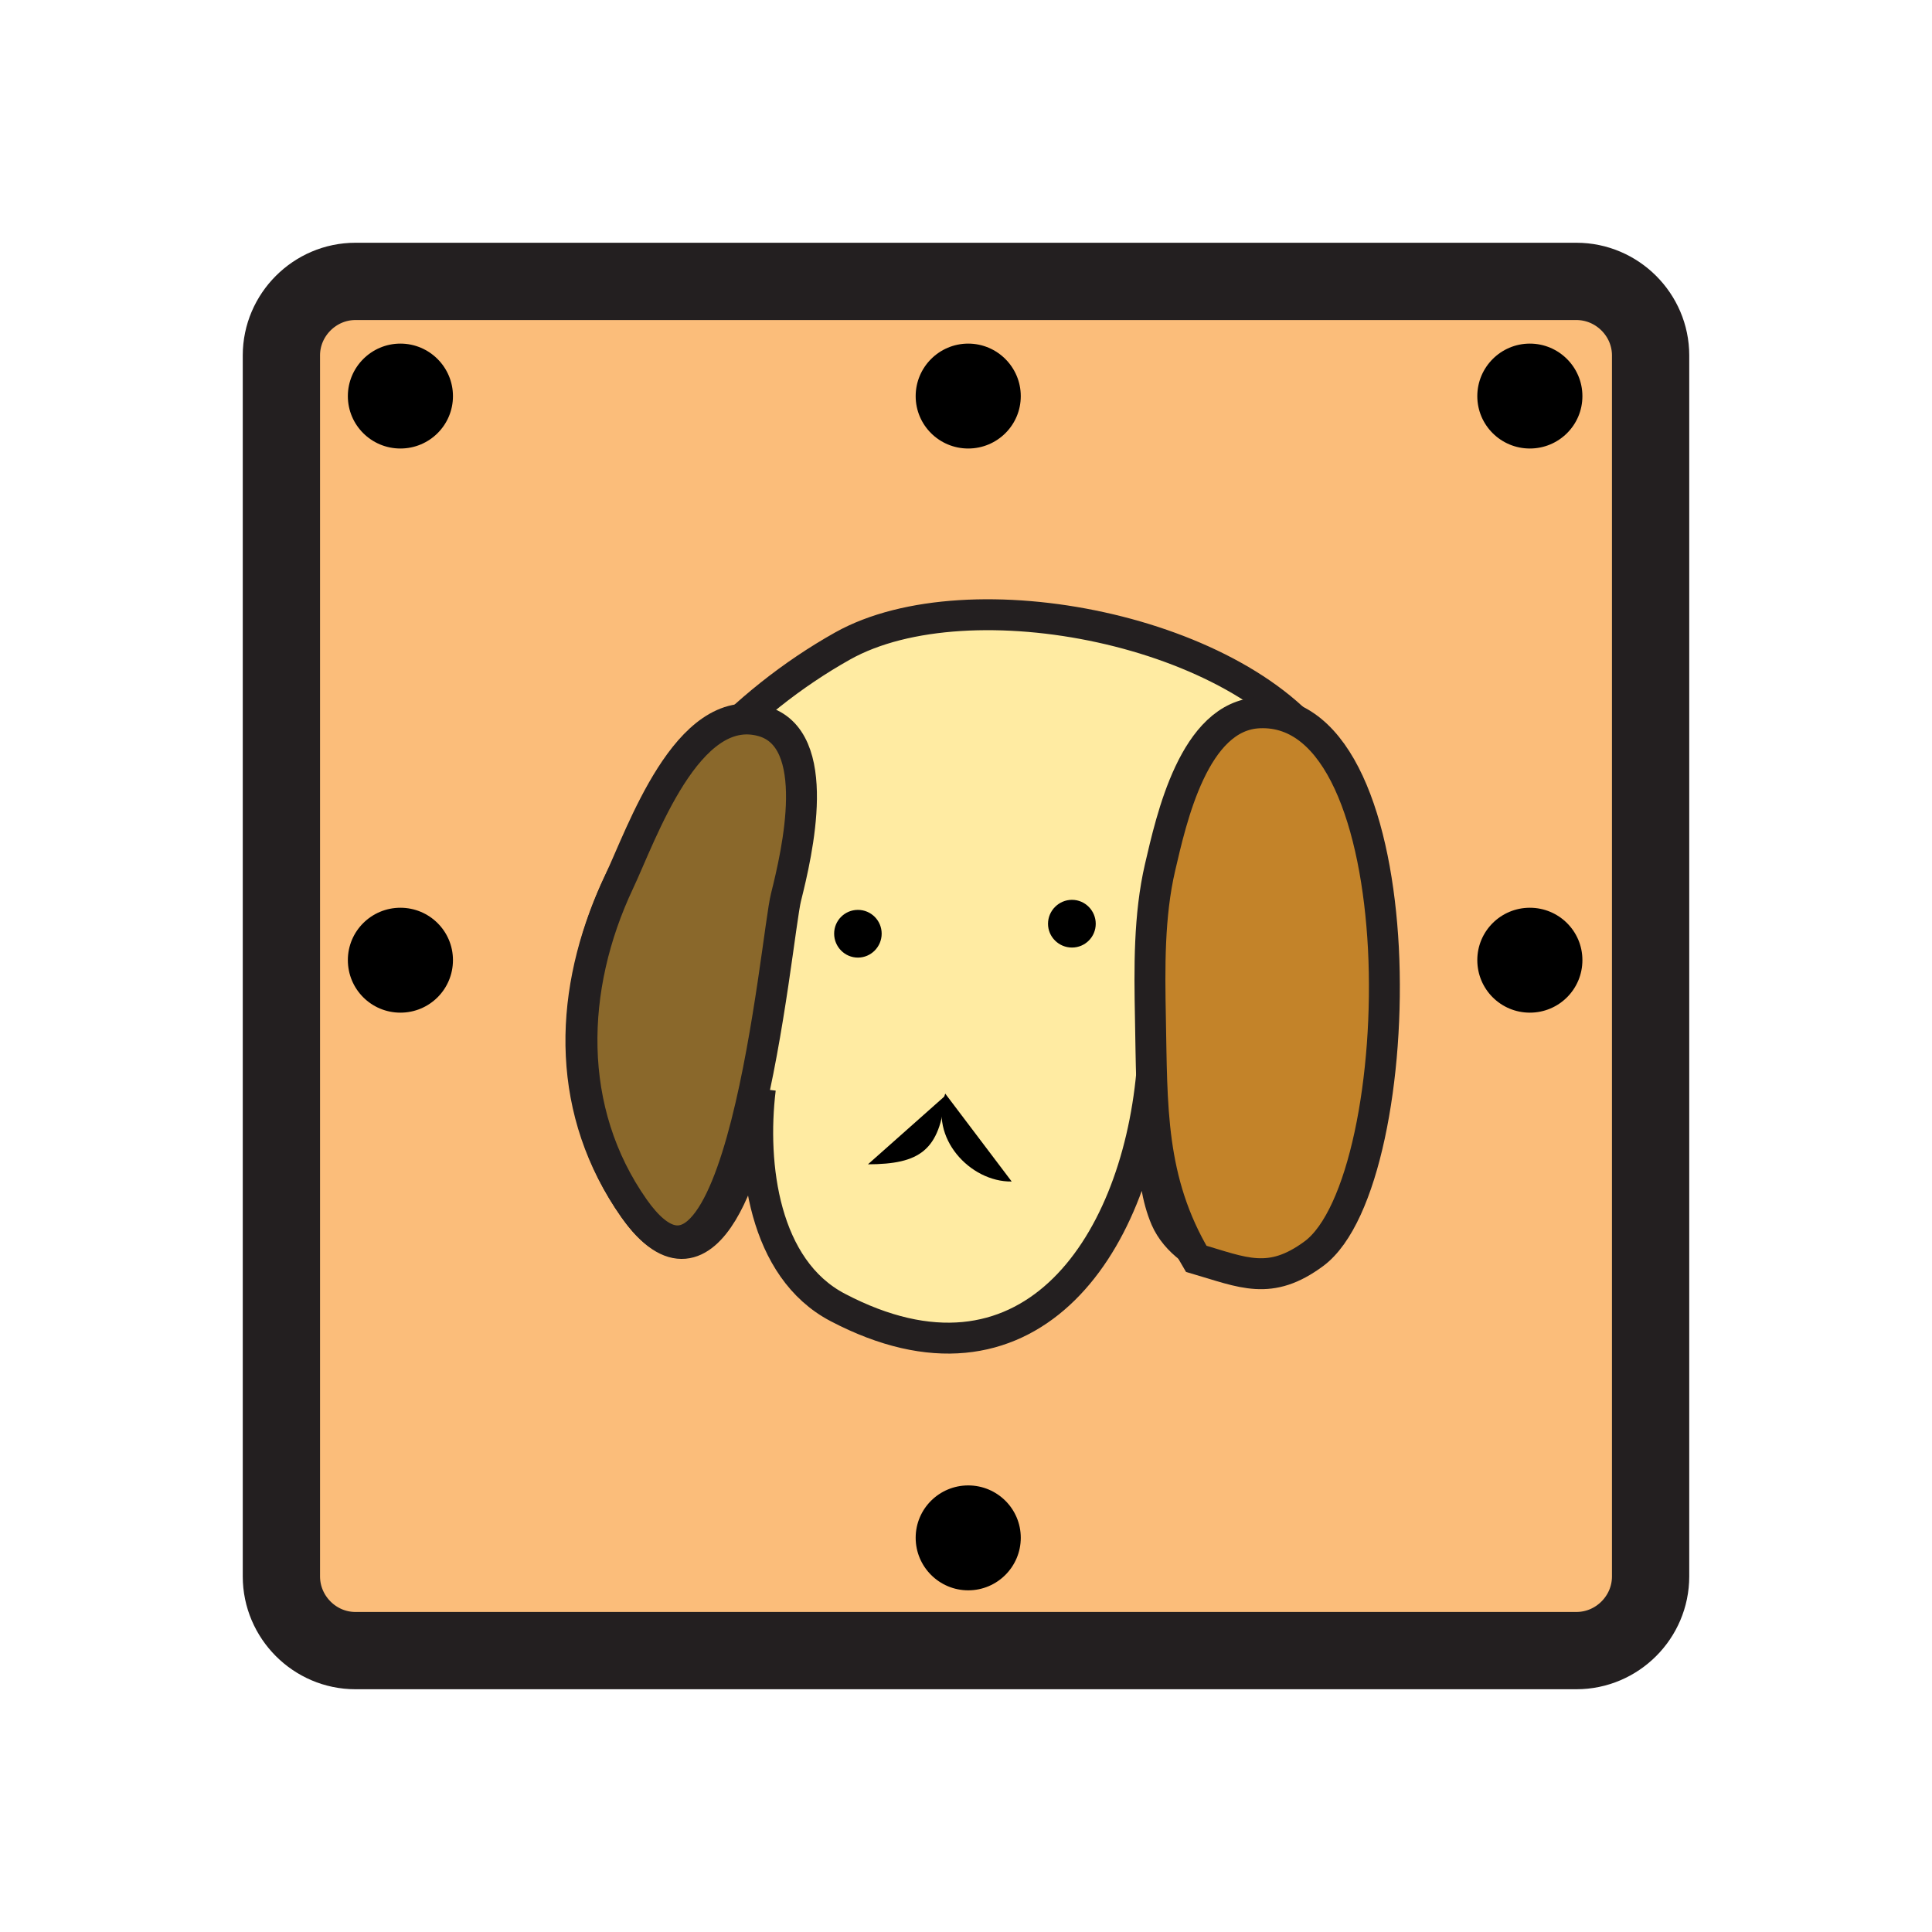
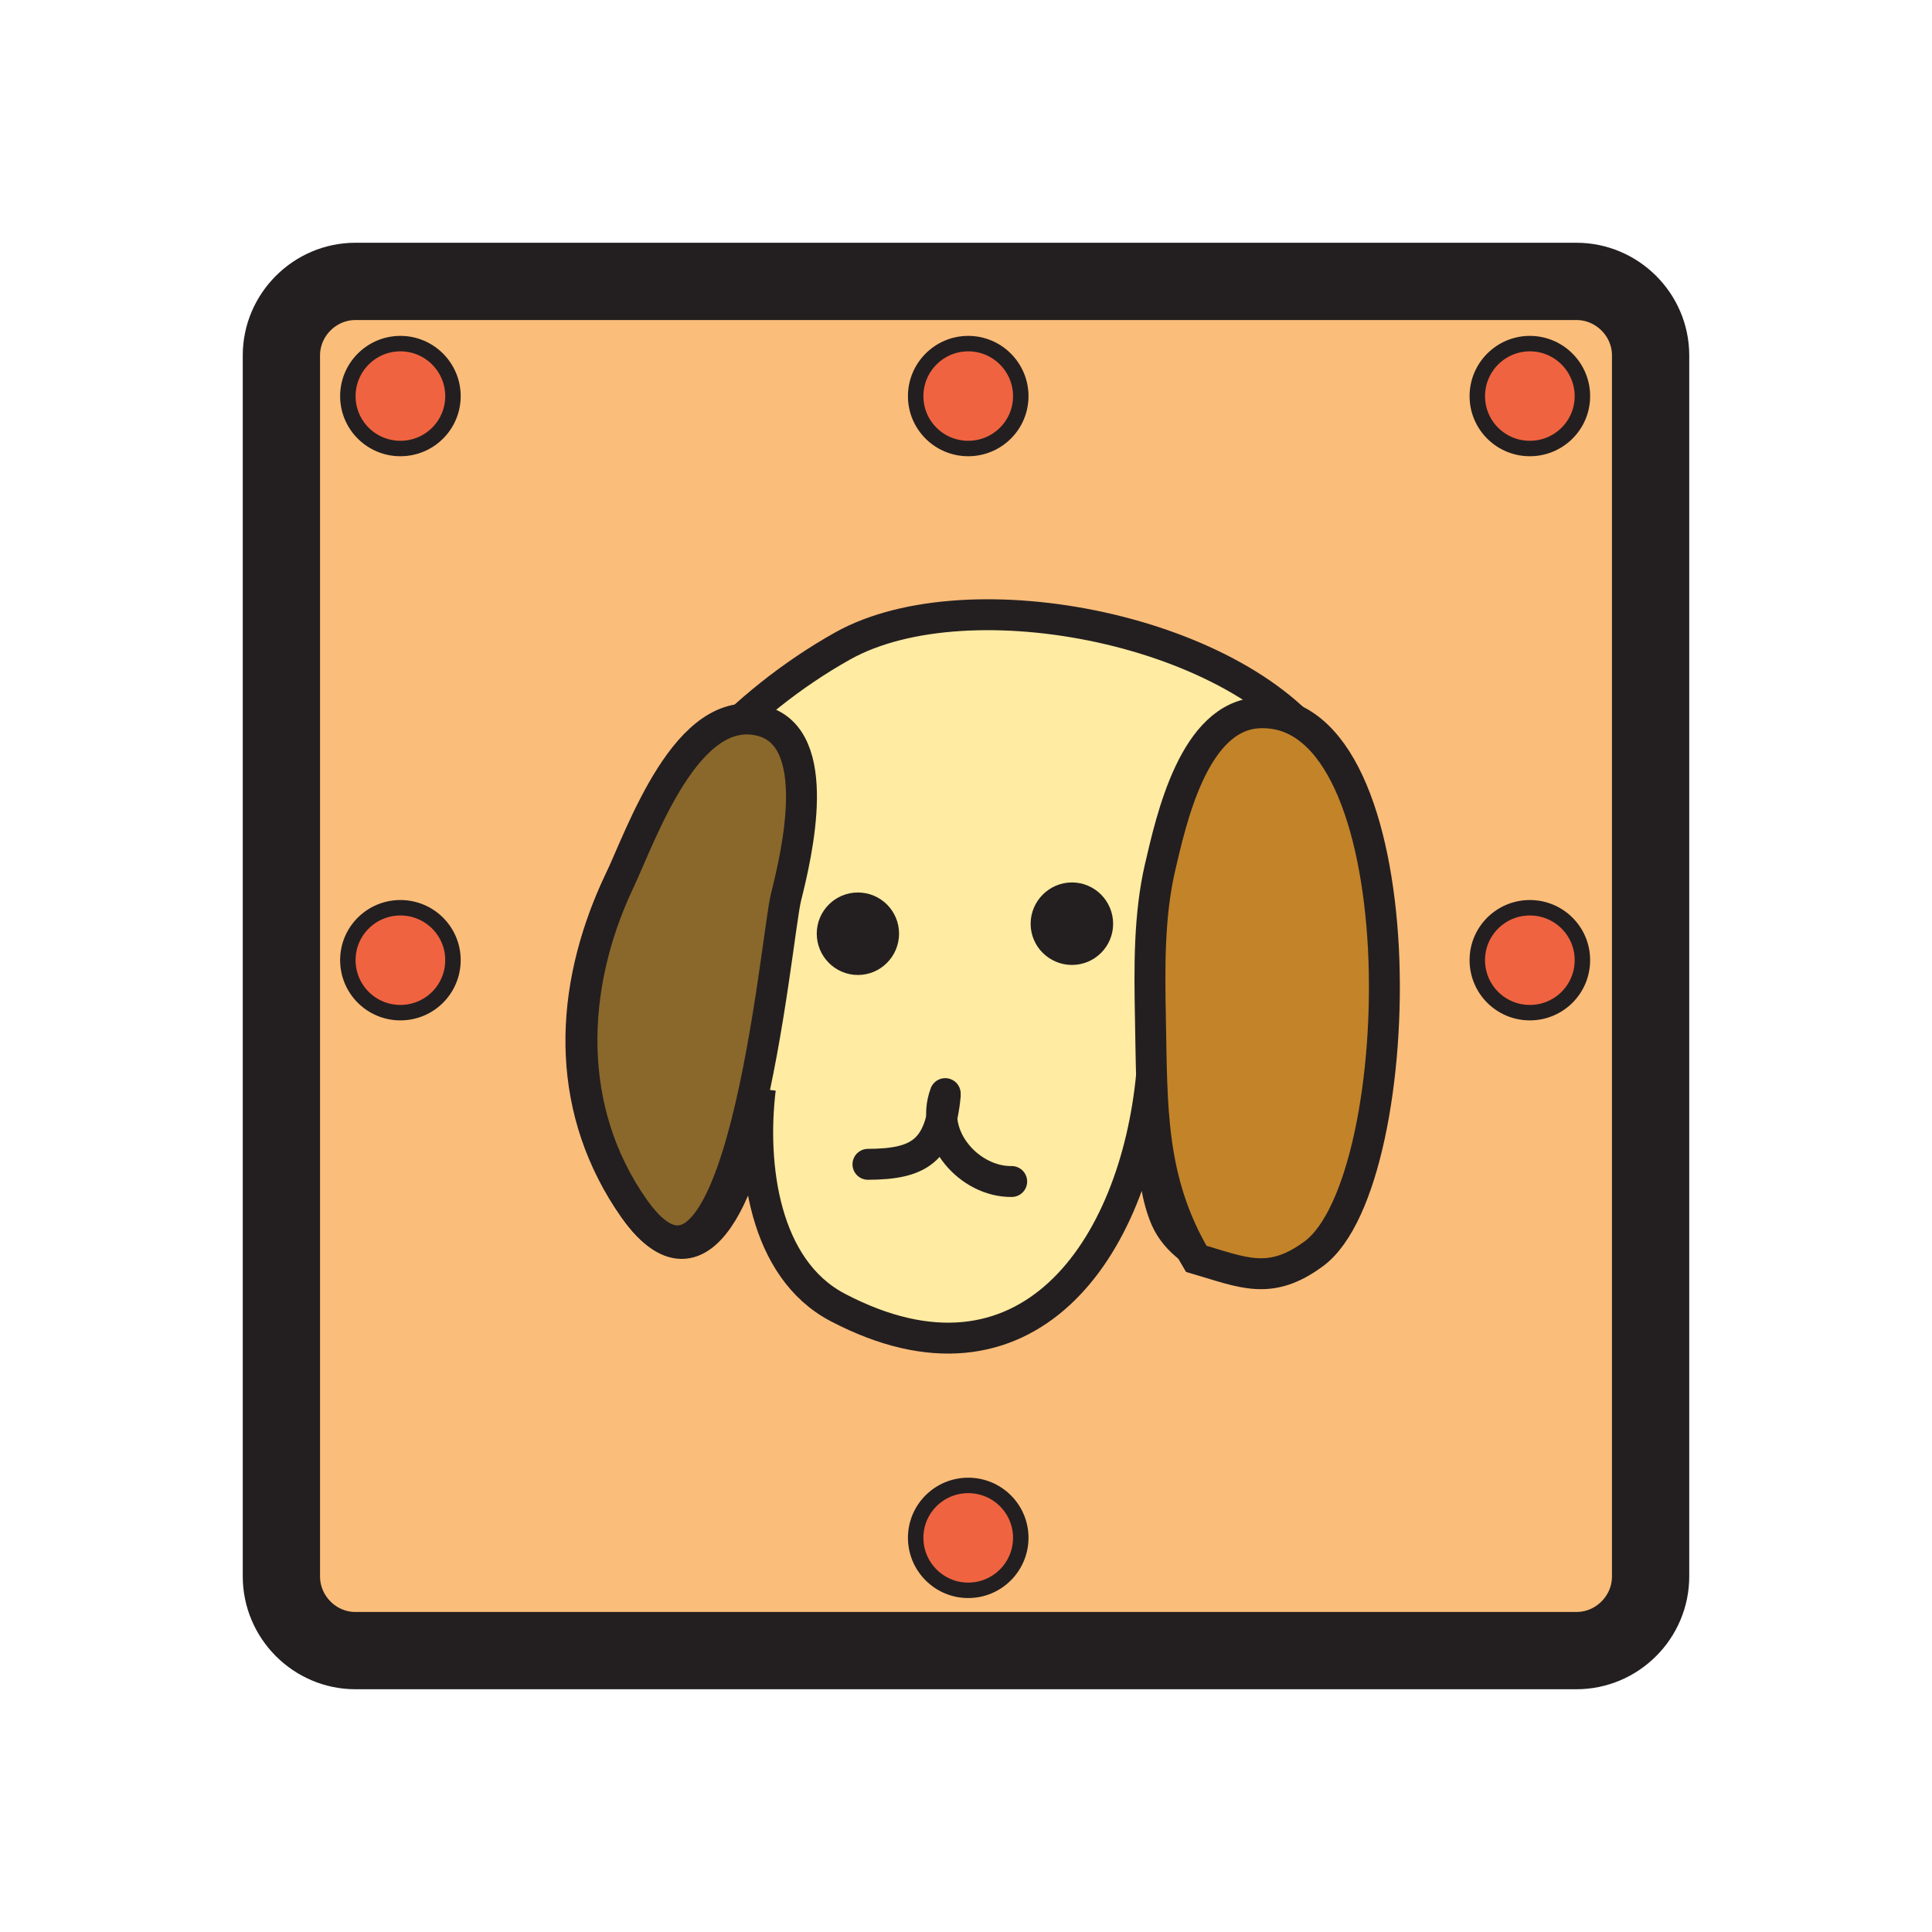
<svg xmlns="http://www.w3.org/2000/svg" width="100" height="100" viewBox="0 0 100 100">
  <path fill="#fbbd7a" d="M85.435 81.595c0 2.11-1.73 3.84-3.84 3.84h-63.2c-2.1 0-3.83-1.73-3.83-3.84v-63.2c0-2.1 1.73-3.83 3.83-3.83h63.2c2.11 0 3.84 1.73 3.84 3.83z" />
  <path fill="none" stroke="#231f20" stroke-linecap="round" stroke-linejoin="round" stroke-width="4" d="M85.435 81.595c0 2.11-1.73 3.84-3.84 3.84h-63.2c-2.1 0-3.83-1.73-3.83-3.84v-63.2c0-2.1 1.73-3.83 3.83-3.83h63.2c2.11 0 3.84 1.73 3.84 3.83z" />
  <path fill="#ffeba2" stroke="#231f20" stroke-width="1.6" d="M43.615 33.435c-10.44 5.85-17.8 19.18-10.79 29.12 3.86 5.46 6.13-2.89 6.53-6.2-.48 3.96.18 9.32 4.01 11.32 9.73 5.1 15.4-2.94 16.25-12.12.03 2.25-.18 5.42.73 7.53 1.02 2.34 5.01 3.61 7.39 1.85 4.72-3.51 3.76-21.31.87-25.77-4.23-6.54-18.44-9.4-24.99-5.73z" />
  <path fill="#8a682b" stroke="#231f20" stroke-width="1.6" d="M40.685 46.435c.57-2.28 1.97-8.23-1.23-9.11-3.89-1.07-6.25 5.87-7.42 8.34-2.57 5.45-2.78 11.82.79 16.89 5.51 7.8 7.34-14.1 7.86-16.12z" />
-   <path d="M45.635 48.325c0 .68-.55 1.24-1.23 1.24s-1.23-.56-1.23-1.24a1.23 1.23 0 1 1 2.46 0m11.08-.51c0 .68-.55 1.23-1.23 1.23s-1.24-.55-1.24-1.23.56-1.24 1.24-1.24 1.23.56 1.23 1.24" class="0KI_svg__s15" />
-   <path d="M44.925 60.265c2.67-.01 3.72-.7 4-3.55" class="0KI_svg__s11" />
-   <path d="M52.365 61.155c-2.17.03-4.28-2.29-3.44-4.55" class="0KI_svg__s11" />
+   <path fill="#231f20" stroke="#231f20" stroke-width="1.8" d="M45.635 48.325c0 .68-.55 1.24-1.23 1.24s-1.23-.56-1.23-1.24a1.23 1.23 0 1 1 2.46 0zm11.08-.51c0 .68-.55 1.23-1.23 1.23s-1.24-.55-1.24-1.23.56-1.24 1.24-1.24 1.23.56 1.23 1.24z" />
+   <path fill="none" stroke="#231f20" stroke-linecap="round" stroke-linejoin="round" stroke-width="1.6" d="M44.925 60.265c2.67-.01 3.72-.7 4-3.55" />
+   <path fill="none" stroke="#231f20" stroke-linecap="round" stroke-linejoin="round" stroke-width="1.6" d="M52.365 61.155c-2.17.03-4.28-2.29-3.44-4.55" />
  <path fill="#c38329" stroke="#231f20" stroke-width="1.6" d="M68.015 64.885c2.55-1.9 3.93-9.16 3.59-15.81-.34-6.46-2.31-12.35-6.42-12.18-3.39.13-4.56 5.52-5.14 8-.58 2.49-.55 5.23-.5 7.77.09 4.59-.04 8.43 2.37 12.49 2.43.71 3.82 1.42 6.1-.27z" />
-   <path d="M52.835 20.505c0 1.5-1.22 2.71-2.72 2.71s-2.72-1.21-2.72-2.71 1.22-2.72 2.72-2.72 2.72 1.22 2.72 2.72m29.07 0c0 1.5-1.22 2.71-2.72 2.71s-2.72-1.21-2.72-2.71 1.22-2.72 2.72-2.72 2.72 1.22 2.72 2.72m-58.46 0c0 1.5-1.22 2.71-2.72 2.71s-2.72-1.21-2.72-2.71 1.22-2.72 2.72-2.72 2.72 1.22 2.72 2.72m29.39 59.09c0 1.5-1.22 2.72-2.72 2.72s-2.72-1.22-2.72-2.72 1.22-2.71 2.72-2.71 2.72 1.21 2.72 2.71m29.07-29.9c0 1.51-1.22 2.72-2.72 2.72s-2.72-1.21-2.72-2.72c0-1.5 1.22-2.71 2.72-2.71s2.72 1.21 2.72 2.71m-58.46 0c0 1.51-1.22 2.72-2.72 2.72s-2.72-1.21-2.72-2.72c0-1.5 1.22-2.71 2.72-2.71s2.72 1.21 2.72 2.71" class="0KI_svg__s7" />
+   <path fill="#f06340" stroke="#231f20" stroke-linecap="round" stroke-linejoin="round" stroke-width=".8" d="M52.835 20.505c0 1.5-1.22 2.71-2.72 2.71s-2.72-1.21-2.72-2.71 1.22-2.72 2.72-2.72 2.72 1.22 2.72 2.72m29.07 0c0 1.5-1.22 2.71-2.72 2.71s-2.72-1.21-2.72-2.71 1.22-2.72 2.72-2.72 2.72 1.22 2.72 2.72m-58.46 0c0 1.5-1.22 2.71-2.72 2.71s-2.72-1.21-2.72-2.71 1.22-2.72 2.72-2.72 2.72 1.22 2.72 2.72m29.39 59.09c0 1.5-1.22 2.72-2.72 2.72s-2.72-1.22-2.72-2.72 1.22-2.71 2.72-2.71 2.72 1.21 2.72 2.71m29.07-29.9c0 1.51-1.22 2.72-2.72 2.72s-2.72-1.21-2.72-2.72c0-1.5 1.22-2.71 2.72-2.71s2.72 1.21 2.72 2.71m-58.46 0c0 1.51-1.22 2.72-2.72 2.72s-2.72-1.21-2.72-2.72c0-1.5 1.22-2.71 2.72-2.71s2.72 1.21 2.72 2.71" />
</svg>
